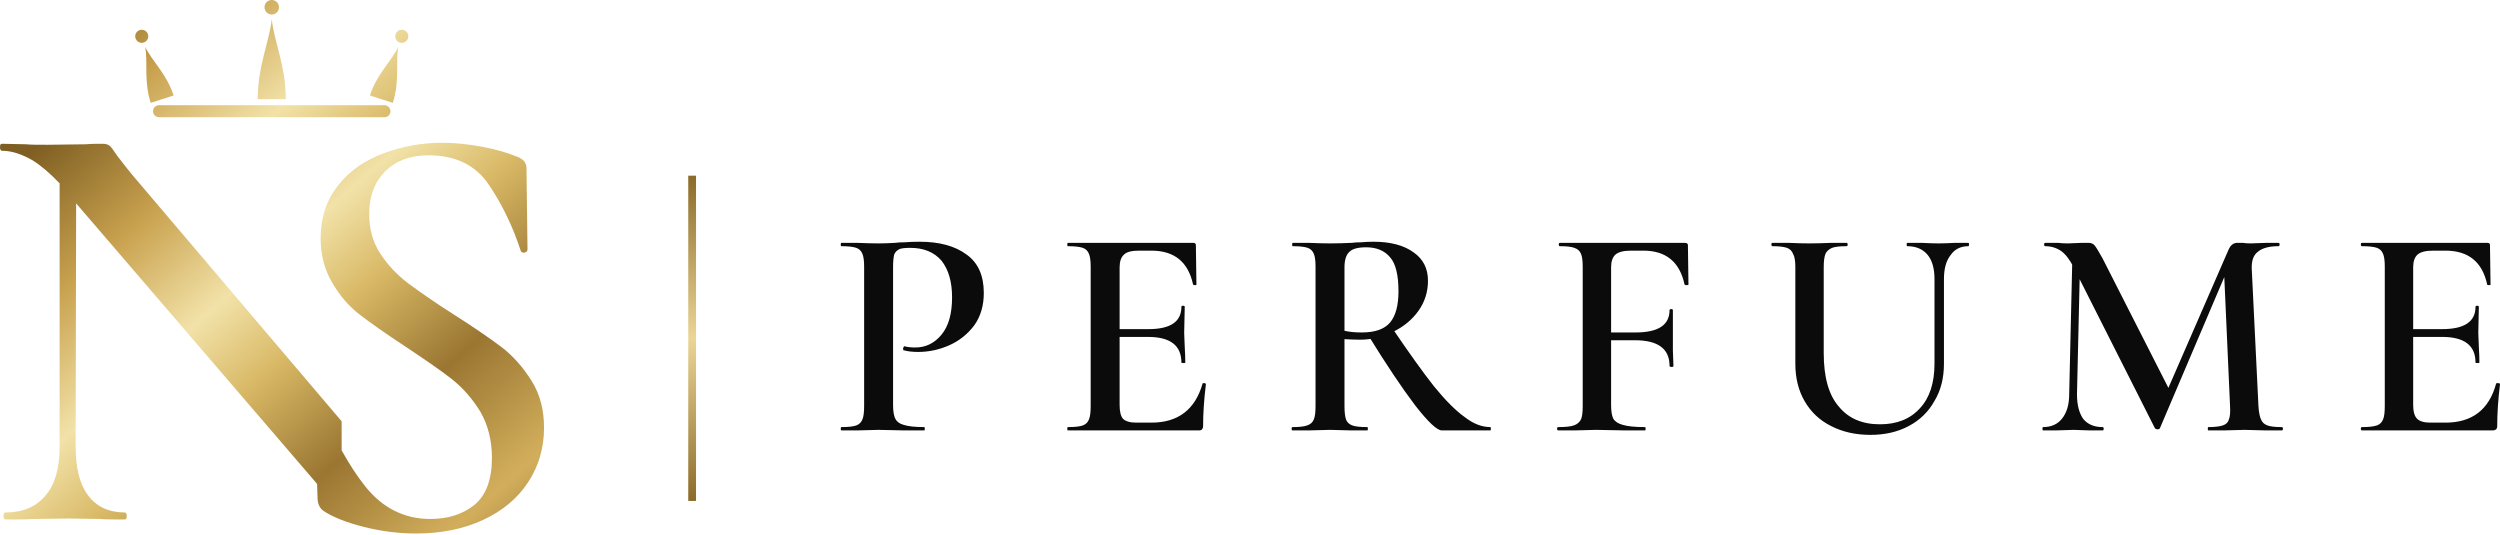
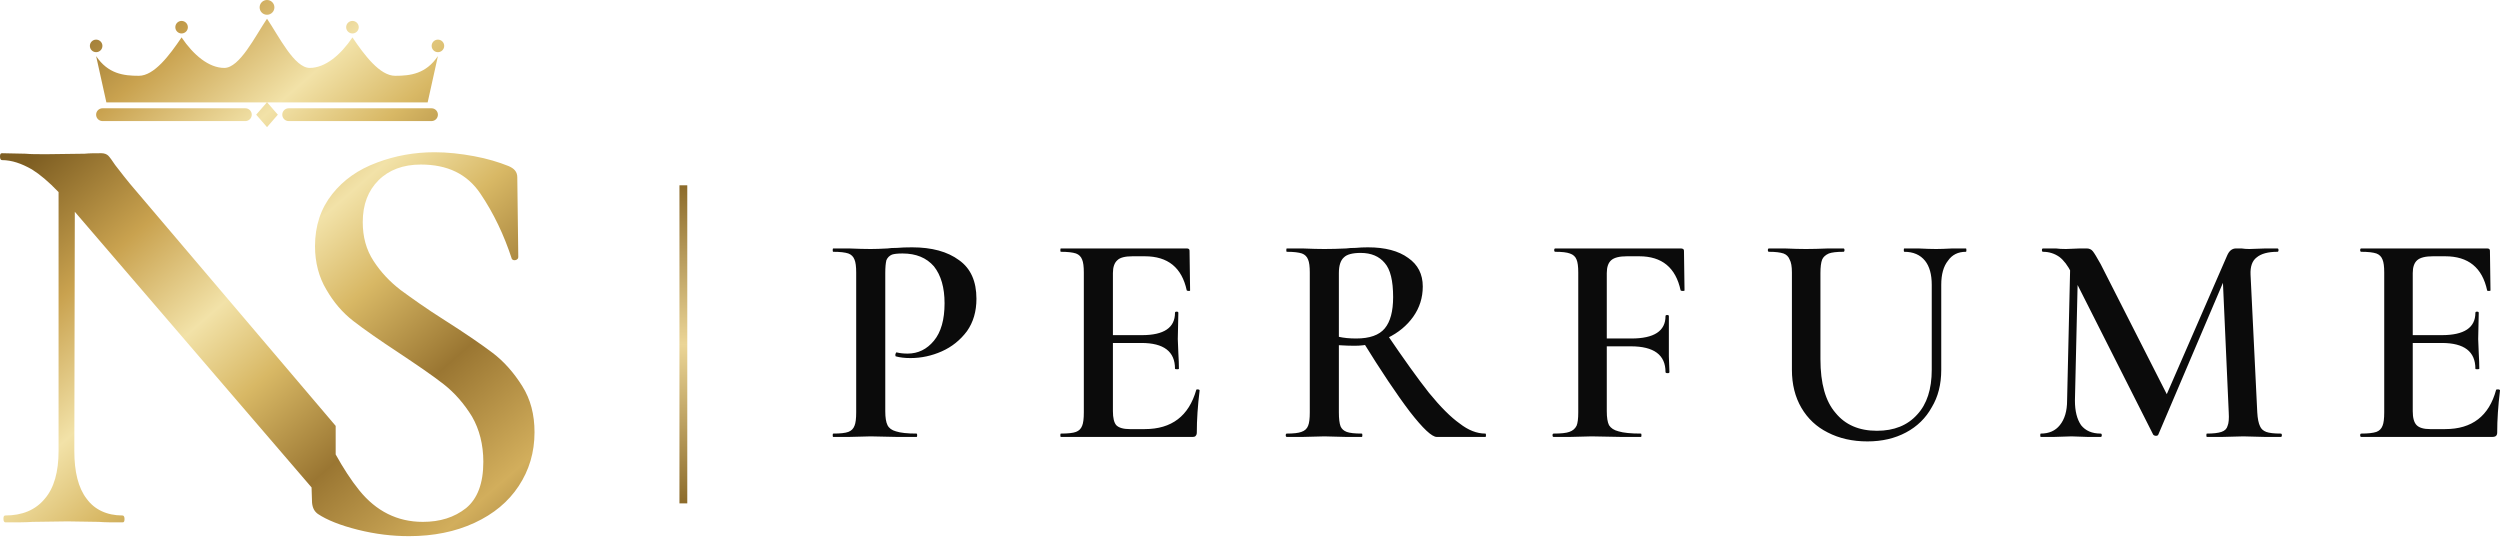
- <svg xmlns="http://www.w3.org/2000/svg" viewBox="0 0 449.15 96" width="449.15" height="96" role="img" aria-label="NS Perfume">
+ <svg xmlns="http://www.w3.org/2000/svg" viewBox="0 0 446.98 96" width="446.98" height="96" role="img" aria-label="NS Perfume">
  <defs>
    <linearGradient id="nsGold" gradientUnits="userSpaceOnUse" x1="8" y1="0" x2="100" y2="106">
      <stop offset="0" stop-color="#7E5E22" />
      <stop offset="0.18" stop-color="#C9A24F" />
      <stop offset="0.34" stop-color="#F2E2A8" />
      <stop offset="0.46" stop-color="#D8B865" />
      <stop offset="0.62" stop-color="#9A7632" />
      <stop offset="0.8" stop-color="#D2AE5C" />
      <stop offset="1" stop-color="#735420" />
    </linearGradient>
-     <linearGradient id="nsGoldRule" gradientUnits="userSpaceOnUse" x1="0" y1="31.56" x2="0" y2="90">
+     <linearGradient id="nsGoldRule" gradientUnits="userSpaceOnUse" x1="0" y1="33.13" x2="0" y2="90">
      <stop offset="0" stop-color="#8C6B2A" />
      <stop offset="0.5" stop-color="#EBD596" />
      <stop offset="1" stop-color="#8C6B2A" />
    </linearGradient>
  </defs>
-   <g transform="translate(0 0) scale(0.9)" fill="url(#nsGold)">
-     <path d="M51.45 19.8C51.45 13.08 53.8 8.28 54.25 3.8C54.7 8.28 57.05 13.08 57.05 19.8ZM30.09 20.54C28.67 16.15 29.56 12.39 28.98 9.34C30.29 12.15 33.23 14.66 34.66 19.06ZM73.84 19.06C75.27 14.66 78.21 12.15 79.52 9.34C78.94 12.39 79.83 16.15 78.41 20.54ZM31.75 21L76.75 21C77.41 21 77.95 21.54 77.95 22.2C77.95 22.86 77.41 23.4 76.75 23.4L31.75 23.4C31.09 23.4 30.55 22.86 30.55 22.2C30.55 21.54 31.09 21 31.75 21ZM54.25 0C55.05 0 55.7 0.65 55.7 1.45C55.7 2.25 55.05 2.9 54.25 2.9C53.45 2.9 52.8 2.25 52.8 1.45C52.8 0.65 53.45 0 54.25 0ZM28.3 5.94C29.02 5.94 29.6 6.52 29.6 7.24C29.6 7.96 29.02 8.55 28.3 8.55C27.58 8.55 26.99 7.96 26.99 7.24C26.99 6.52 27.58 5.94 28.3 5.94ZM80.2 5.94C80.92 5.94 81.51 6.52 81.51 7.24C81.51 7.96 80.92 8.55 80.2 8.55C79.48 8.55 78.9 7.96 78.9 7.24C78.9 6.52 79.48 5.94 80.2 5.94Z" />
-     <path transform="translate(0 28.4)" d="M15.1,60.8c0,4.2 0.8,7.5 2.5,9.7c1.6,2.2 4.1,3.4 7.3,3.4c0.2,0 0.4,0.2 0.4,0.7c0,0.5 -0.1,0.7 -0.4,0.7c-2.1,0 -3.7,0 -4.8,-0.1l-6.4,-0.1l-7.1,0.1c-1.3,0.1 -3.1,0.1 -5.5,0.1c-0.2,0 -0.4,-0.2 -0.4,-0.7c0,-0.5 0.1,-0.7 0.4,-0.7c3.4,0 6.1,-1.1 8,-3.4c1.9,-2.2 2.8,-5.5 2.8,-9.7v-52.6c-2,-2.1 -3.8,-3.6 -5.4,-4.6c-2.1,-1.2 -4.1,-1.9 -6.1,-1.9c-0.2,0 -0.4,-0.2 -0.4,-0.7c0,-0.5 0.1,-0.7 0.4,-0.7l4.8,0.1c1,0.1 2.4,0.1 4.3,0.1l7.7,-0.1c1,-0.1 2.1,-0.1 3.4,-0.1c0.6,0 1.1,0.2 1.4,0.5c0.3,0.3 0.8,1 1.4,1.9c1.4,1.8 2.4,3.1 3,3.8l41.8,49.2v5.8c1.5,2.7 3.1,5.2 4.8,7.3c3.4,4.2 7.7,6.4 12.9,6.4c3.5,0 6.4,-0.9 8.8,-2.8c2.3,-1.9 3.5,-5 3.5,-9.4c0,-3.5 -0.8,-6.6 -2.3,-9.2c-1.6,-2.6 -3.5,-4.8 -5.8,-6.6c-2.3,-1.8 -5.4,-3.9 -9.3,-6.5c-3.8,-2.5 -6.8,-4.6 -9,-6.3c-2.2,-1.7 -4,-3.8 -5.5,-6.4c-1.5,-2.5 -2.3,-5.5 -2.3,-8.8c0,-4.2 1.2,-7.7 3.5,-10.6c2.3,-2.9 5.3,-5 9.1,-6.4c3.7,-1.4 7.6,-2.1 11.7,-2.1c2.6,0 5.3,0.3 8,0.8c2.7,0.5 5,1.2 7,2c1.2,0.5 1.8,1.2 1.8,2.3l0.2,16.2c0,0.3 -0.2,0.5 -0.5,0.6c-0.4,0.1 -0.6,0 -0.8,-0.2c-1.6,-4.9 -3.7,-9.3 -6.4,-13.3c-2.7,-4 -6.7,-5.9 -12.1,-5.9c-3.6,0 -6.5,1.1 -8.6,3.2c-2.1,2.1 -3.2,4.9 -3.2,8.5c0,3 0.7,5.6 2.2,7.9c1.5,2.3 3.3,4.2 5.5,5.9c2.2,1.6 5.1,3.7 8.9,6.1c4.1,2.6 7.3,4.8 9.7,6.6c2.4,1.8 4.4,4.1 6.1,6.8c1.7,2.7 2.5,5.8 2.5,9.4c0,4.1 -1.1,7.7 -3.2,10.9c-2.1,3.2 -5.1,5.7 -9,7.5c-3.9,1.8 -8.3,2.7 -13.3,2.7c-3.4,0 -6.8,-0.4 -10.4,-1.3c-3.6,-0.9 -6.3,-2 -8.1,-3.2c-0.7,-0.5 -1.1,-1.2 -1.2,-2.3l-0.1,-3.1l-48.1,-56z" />
+   <g transform="translate(0 0) scale(0.88)" fill="url(#nsGold)">
+     <path d="M21.61 20.8L19.53 11.4C21.96 15 25.09 15.4 28.21 15.4C31.33 15.4 34.46 11.2 36.89 7.6C39.32 11.2 42.45 13.8 45.57 13.8C48.69 13.8 51.82 7.4 54.25 3.8C56.68 7.4 59.81 13.8 62.93 13.8C66.05 13.8 69.18 11.2 71.61 7.6C74.04 11.2 77.17 15.4 80.29 15.4C83.41 15.4 86.54 15 88.97 11.4L86.89 20.8ZM20.83 22L49.85 22C50.57 22 51.15 22.58 51.15 23.3C51.15 24.02 50.57 24.6 49.85 24.6L20.83 24.6C20.11 24.6 19.53 24.02 19.53 23.3C19.53 22.58 20.11 22 20.83 22ZM58.65 22L87.67 22C88.39 22 88.97 22.58 88.97 23.3C88.97 24.02 88.39 24.6 87.67 24.6L58.65 24.6C57.93 24.6 57.35 24.02 57.35 23.3C57.35 22.58 57.93 22 58.65 22ZM54.25 20.77L56.45 23.3L54.25 25.83L52.05 23.3ZM19.53 8.05C20.23 8.05 20.81 8.62 20.81 9.32C20.81 10.03 20.23 10.6 19.53 10.6C18.83 10.6 18.26 10.03 18.26 9.32C18.26 8.62 18.83 8.05 19.53 8.05ZM36.89 4.25C37.59 4.25 38.17 4.82 38.17 5.53C38.17 6.23 37.59 6.8 36.89 6.8C36.19 6.8 35.62 6.23 35.62 5.53C35.62 4.82 36.19 4.25 36.89 4.25ZM54.25 0C55.08 0 55.75 0.67 55.75 1.5C55.75 2.33 55.08 3 54.25 3C53.42 3 52.75 2.33 52.75 1.5C52.75 0.67 53.42 0 54.25 0ZM71.61 4.25C72.31 4.25 72.89 4.82 72.89 5.53C72.89 6.23 72.31 6.8 71.61 6.8C70.91 6.8 70.33 6.23 70.33 5.53C70.33 4.82 70.91 4.25 71.61 4.25ZM88.97 8.05C89.67 8.05 90.25 8.62 90.25 9.32C90.25 10.03 89.67 10.6 88.97 10.6C88.27 10.6 87.7 10.03 87.7 9.32C87.7 8.62 88.27 8.05 88.97 8.05Z" />
+     <path transform="translate(0 30.83)" d="M15.1,60.8c0,4.2 0.8,7.5 2.5,9.7c1.6,2.2 4.1,3.4 7.3,3.4c0.2,0 0.4,0.2 0.4,0.7c0,0.5 -0.1,0.7 -0.4,0.7c-2.1,0 -3.7,0 -4.8,-0.1l-6.4,-0.1l-7.1,0.1c-1.3,0.1 -3.1,0.1 -5.5,0.1c-0.2,0 -0.4,-0.2 -0.4,-0.7c0,-0.5 0.1,-0.7 0.4,-0.7c3.4,0 6.1,-1.1 8,-3.4c1.9,-2.2 2.8,-5.5 2.8,-9.7v-52.6c-2,-2.1 -3.8,-3.6 -5.4,-4.6c-2.1,-1.2 -4.1,-1.9 -6.1,-1.9c-0.2,0 -0.4,-0.2 -0.4,-0.7c0,-0.5 0.1,-0.7 0.4,-0.7l4.8,0.1c1,0.1 2.4,0.1 4.3,0.1l7.7,-0.1c1,-0.1 2.1,-0.1 3.4,-0.1c0.6,0 1.1,0.2 1.4,0.5c0.3,0.3 0.8,1 1.4,1.9c1.4,1.8 2.4,3.1 3,3.8l41.8,49.2v5.8c1.5,2.7 3.1,5.2 4.8,7.3c3.4,4.2 7.7,6.4 12.9,6.4c3.5,0 6.4,-0.9 8.8,-2.8c2.3,-1.9 3.5,-5 3.5,-9.4c0,-3.5 -0.8,-6.6 -2.3,-9.2c-1.6,-2.6 -3.5,-4.8 -5.8,-6.6c-2.3,-1.8 -5.4,-3.9 -9.3,-6.5c-3.8,-2.5 -6.8,-4.6 -9,-6.3c-2.2,-1.7 -4,-3.8 -5.5,-6.4c-1.5,-2.5 -2.3,-5.5 -2.3,-8.8c0,-4.2 1.2,-7.7 3.5,-10.6c2.3,-2.9 5.3,-5 9.1,-6.4c3.7,-1.4 7.6,-2.1 11.7,-2.1c2.6,0 5.3,0.3 8,0.8c2.7,0.5 5,1.2 7,2c1.2,0.5 1.8,1.2 1.8,2.3l0.2,16.2c0,0.3 -0.2,0.5 -0.5,0.6c-0.4,0.1 -0.6,0 -0.8,-0.2c-1.6,-4.9 -3.7,-9.3 -6.4,-13.3c-2.7,-4 -6.7,-5.9 -12.1,-5.9c-3.6,0 -6.5,1.1 -8.6,3.2c-2.1,2.1 -3.2,4.9 -3.2,8.5c0,3 0.7,5.6 2.2,7.9c1.5,2.3 3.3,4.2 5.5,5.9c2.2,1.6 5.1,3.7 8.9,6.1c4.1,2.6 7.3,4.8 9.7,6.6c2.4,1.8 4.4,4.1 6.1,6.8c1.7,2.7 2.5,5.8 2.5,9.4c0,4.1 -1.1,7.7 -3.2,10.9c-2.1,3.2 -5.1,5.7 -9,7.5c-3.9,1.8 -8.3,2.7 -13.3,2.7c-3.4,0 -6.8,-0.4 -10.4,-1.3c-3.6,-0.9 -6.3,-2 -8.1,-3.2c-0.7,-0.5 -1.1,-1.2 -1.2,-2.3l-0.1,-3.1l-48.1,-56z" />
  </g>
-   <rect x="123.65" y="31.56" width="1.4" height="58.44" fill="url(#nsGoldRule)" />
-   <path d="M160.45 72.73Q160.45 74.43 160.85 75.23Q161.25 76.03 162.35 76.33Q163.55 76.73 166.05 76.73L166.05 76.73Q166.15 76.73 166.15 77.03Q166.15 77.33 166.05 77.33L166.05 77.33Q163.85 77.33 162.55 77.33L162.55 77.33L157.85 77.23L153.95 77.33Q152.95 77.33 151.15 77.33L151.15 77.33Q151.05 77.33 151.05 77.03Q151.05 76.73 151.15 76.73L151.15 76.73Q153.05 76.73 153.85 76.43Q154.65 76.13 154.95 75.33Q155.25 74.63 155.25 72.93L155.25 72.93L155.25 47.93Q155.25 46.33 154.95 45.63Q154.65 44.83 153.85 44.53Q152.95 44.23 151.15 44.23L151.15 44.23Q151.05 44.23 151.05 43.93Q151.05 43.63 151.15 43.63L151.15 43.63L153.95 43.63Q156.35 43.73 157.85 43.73L157.85 43.73Q159.05 43.73 160.85 43.63L160.85 43.63Q161.45 43.53 162.55 43.53Q163.65 43.43 165.25 43.43L165.25 43.43Q170.55 43.43 173.65 45.73Q176.75 47.93 176.75 52.63L176.75 52.63Q176.75 56.03 175.05 58.43Q173.25 60.83 170.55 62.03Q167.85 63.23 164.95 63.23L164.95 63.23Q163.45 63.23 162.35 62.93L162.35 62.93Q162.25 62.93 162.25 62.63L162.25 62.63Q162.25 62.53 162.35 62.33Q162.45 62.13 162.55 62.23L162.55 62.23Q163.35 62.43 164.45 62.43L164.45 62.43Q167.25 62.43 169.15 60.13Q171.05 57.83 171.05 53.43L171.05 53.43Q171.05 49.23 169.15 46.83Q167.15 44.53 163.55 44.53L163.55 44.53Q162.25 44.53 161.65 44.73Q160.95 45.03 160.65 45.73Q160.45 46.53 160.45 48.03L160.45 48.03L160.45 72.73ZM191.85 77.33Q191.75 77.33 191.75 77.03Q191.75 76.73 191.85 76.73L191.85 76.73Q193.75 76.73 194.55 76.43Q195.35 76.13 195.65 75.33Q195.95 74.63 195.95 72.93L195.95 72.93L195.95 47.93Q195.95 46.33 195.65 45.63Q195.35 44.83 194.55 44.53Q193.65 44.23 191.85 44.23L191.85 44.23Q191.75 44.23 191.75 43.93Q191.75 43.63 191.85 43.63L191.85 43.63L214.35 43.63Q214.85 43.63 214.85 44.03L214.85 44.03L214.95 51.13Q214.95 51.23 214.75 51.23Q214.45 51.23 214.35 51.13L214.35 51.13Q213.05 45.03 206.85 45.03L206.85 45.03L204.65 45.03Q202.65 45.03 201.95 45.73Q201.15 46.43 201.15 48.03L201.15 48.03L201.15 72.73Q201.15 74.53 201.75 75.23Q202.45 75.93 204.15 75.93L204.15 75.93L206.85 75.93Q214.05 75.93 216.05 68.93L216.05 68.93Q216.05 68.83 216.25 68.83L216.25 68.83Q216.65 68.83 216.65 69.03L216.65 69.03Q216.15 73.13 216.15 76.53L216.15 76.53Q216.15 76.93 215.95 77.13Q215.85 77.33 215.35 77.33L215.35 77.33L191.85 77.33ZM212.25 65.13Q212.25 60.53 206.25 60.53L206.25 60.53L198.65 60.53L198.65 59.13L206.35 59.13Q212.25 59.13 212.25 55.13L212.25 55.13Q212.25 54.93 212.55 54.93Q212.85 54.93 212.85 55.13L212.85 55.13L212.75 59.83L212.85 62.33Q212.95 64.03 212.95 65.13L212.95 65.13Q212.95 65.23 212.65 65.23Q212.25 65.23 212.25 65.13L212.25 65.13ZM259.05 77.33Q257.75 77.33 254.25 72.83Q250.75 68.23 245.75 60.13L245.75 60.13L250.05 58.83Q254.65 65.63 257.65 69.43Q260.75 73.23 263.15 74.93Q265.45 76.73 267.75 76.73L267.75 76.73Q267.85 76.73 267.85 77.03Q267.85 77.33 267.75 77.33L267.75 77.33L259.05 77.33ZM246.75 43.43Q251.35 43.43 253.95 45.33Q256.55 47.13 256.55 50.43L256.55 50.43Q256.55 53.43 254.85 55.83Q253.15 58.23 250.25 59.63Q247.45 61.03 244.35 61.03L244.35 61.03Q243.15 61.03 241.55 60.93L241.55 60.93L241.55 72.93Q241.55 74.63 241.85 75.43Q242.15 76.13 242.95 76.43Q243.75 76.73 245.65 76.73L245.65 76.73Q245.75 76.73 245.75 77.03Q245.75 77.33 245.65 77.33L245.65 77.33Q243.85 77.33 242.85 77.33L242.85 77.33L238.95 77.23L235.05 77.33Q234.05 77.33 232.25 77.33L232.25 77.33Q232.05 77.33 232.05 77.03Q232.05 76.73 232.25 76.73L232.25 76.73Q234.05 76.73 234.85 76.43Q235.75 76.13 236.05 75.33Q236.35 74.63 236.35 72.93L236.35 72.93L236.35 47.93Q236.35 46.33 236.05 45.63Q235.75 44.83 234.95 44.53Q234.05 44.23 232.25 44.23L232.25 44.23Q232.15 44.23 232.15 43.93Q232.15 43.63 232.25 43.63L232.25 43.63L235.05 43.63Q237.45 43.73 238.95 43.73L238.95 43.73Q240.75 43.73 242.85 43.63L242.85 43.63Q243.55 43.53 244.55 43.53Q245.55 43.43 246.75 43.43L246.75 43.43ZM251.25 52.33Q251.25 47.93 249.75 46.23Q248.25 44.43 245.45 44.43L245.45 44.43Q243.25 44.43 242.45 45.23Q241.55 46.03 241.55 48.03L241.55 48.03L241.55 59.43Q242.85 59.73 244.65 59.73L244.65 59.73Q248.25 59.73 249.75 57.93Q251.25 56.13 251.25 52.33L251.25 52.33ZM279.95 77.33Q279.75 77.33 279.75 77.03Q279.75 76.73 279.95 76.73L279.95 76.73Q281.95 76.73 282.75 76.43Q283.65 76.13 284.05 75.33Q284.35 74.63 284.35 72.93L284.35 72.93L284.35 47.93Q284.35 46.33 284.05 45.63Q283.75 44.83 282.85 44.53Q282.05 44.23 280.25 44.23L280.25 44.23Q280.05 44.23 280.05 43.93Q280.05 43.63 280.25 43.63L280.25 43.63L302.65 43.63Q303.25 43.63 303.25 44.03L303.25 44.03L303.35 51.13Q303.35 51.23 303.05 51.23Q302.75 51.23 302.65 51.13L302.65 51.13Q301.35 45.03 295.25 45.03L295.25 45.03L293.05 45.03Q291.05 45.03 290.25 45.73Q289.45 46.43 289.45 48.03L289.45 48.03L289.45 72.73Q289.45 74.43 289.85 75.23Q290.35 76.03 291.55 76.33Q292.85 76.73 295.55 76.73L295.55 76.73Q295.65 76.73 295.65 77.03Q295.65 77.33 295.55 77.33L295.55 77.33Q293.25 77.33 292.05 77.33L292.05 77.33L286.75 77.23L282.85 77.33Q281.75 77.33 279.95 77.33L279.95 77.33ZM299.95 65.73Q299.95 61.13 293.75 61.13L293.75 61.13L287.05 61.13L287.05 59.73L293.85 59.73Q299.95 59.73 299.95 55.73L299.95 55.73Q299.95 55.53 300.25 55.53Q300.55 55.53 300.55 55.73L300.55 55.73L300.55 60.43Q300.55 62.13 300.55 62.93L300.55 62.93L300.65 65.73Q300.65 65.93 300.35 65.93Q299.95 65.93 299.95 65.73L299.95 65.73ZM347.55 50.13Q347.55 47.33 346.35 45.83Q345.05 44.23 342.65 44.23L342.65 44.23Q342.55 44.23 342.55 43.93Q342.55 43.63 342.65 43.63L342.65 43.63L345.15 43.63Q347.15 43.73 348.35 43.73L348.35 43.73Q349.35 43.73 351.25 43.63L351.25 43.63L353.65 43.63Q353.75 43.63 353.75 43.93Q353.75 44.23 353.65 44.23L353.65 44.23Q351.55 44.23 350.45 45.83Q349.25 47.33 349.25 50.13L349.25 50.13L349.25 65.33Q349.25 69.23 347.55 72.03Q345.95 74.93 342.95 76.53Q339.95 78.13 336.05 78.13L336.05 78.13Q332.05 78.13 328.95 76.53Q325.95 75.03 324.25 72.13Q322.55 69.23 322.55 65.33L322.55 65.33L322.55 47.93Q322.55 46.33 322.15 45.63Q321.85 44.83 321.05 44.53Q320.15 44.23 318.45 44.23L318.45 44.23Q318.25 44.23 318.25 43.93Q318.25 43.63 318.45 43.63L318.45 43.63L321.25 43.63Q323.55 43.73 325.05 43.73L325.05 43.73Q326.65 43.73 329.05 43.63L329.05 43.63L331.75 43.63Q331.95 43.63 331.95 43.93Q331.95 44.23 331.75 44.23L331.75 44.23Q329.95 44.23 329.15 44.53Q328.25 44.93 327.95 45.63Q327.65 46.43 327.65 48.03L327.65 48.03L327.65 63.43Q327.65 69.93 330.35 73.03Q332.95 76.23 337.75 76.23L337.75 76.23Q342.35 76.23 344.95 73.33Q347.55 70.53 347.55 65.33L347.55 65.33L347.55 50.13ZM371.75 70.83L372.35 44.83L373.75 44.93L373.15 70.83Q373.15 73.63 374.25 75.23Q375.45 76.73 377.75 76.73L377.75 76.73Q377.95 76.73 377.95 77.03Q377.95 77.33 377.75 77.33L377.75 77.33Q376.25 77.33 375.45 77.33L375.45 77.33L372.55 77.23L369.35 77.33Q368.55 77.33 367.05 77.33L367.05 77.33Q366.95 77.33 366.95 77.03Q366.95 76.73 367.05 76.73L367.05 76.73Q369.25 76.73 370.45 75.23Q371.75 73.63 371.75 70.83L371.75 70.83ZM409.95 76.73Q410.15 76.73 410.15 77.03Q410.15 77.33 409.95 77.33L409.95 77.33Q408.25 77.33 407.15 77.33L407.15 77.33L403.25 77.23L399.45 77.33Q398.45 77.33 396.75 77.33L396.75 77.33Q396.65 77.33 396.65 77.03Q396.65 76.73 396.75 76.73L396.75 76.73Q398.45 76.73 399.35 76.43Q400.25 76.13 400.45 75.33Q400.75 74.63 400.65 72.93L400.65 72.93L399.55 48.33L401.85 44.53L388.05 76.93Q387.95 77.13 387.65 77.13L387.65 77.13Q387.35 77.13 387.15 76.93L387.15 76.93L372.55 48.03Q371.55 46.03 370.35 45.13Q369.05 44.23 367.45 44.23L367.45 44.23Q367.25 44.23 367.25 43.93Q367.25 43.63 367.45 43.63L367.45 43.63L369.75 43.63Q370.45 43.73 371.55 43.73L371.55 43.73L374.05 43.63Q374.55 43.63 375.25 43.63L375.25 43.63Q375.95 43.63 376.35 44.13Q376.75 44.63 377.75 46.43L377.75 46.43L389.85 70.23L387.55 74.33L400.35 44.93Q400.65 44.23 401.05 43.93Q401.45 43.63 401.95 43.63L401.95 43.63Q402.35 43.63 402.95 43.63Q403.55 43.73 404.35 43.73L404.35 43.73L407.25 43.63Q407.95 43.63 409.35 43.63L409.35 43.63Q409.55 43.63 409.55 43.93Q409.55 44.23 409.35 44.23L409.35 44.23Q406.85 44.23 405.65 45.23Q404.45 46.13 404.55 48.33L404.55 48.33L405.75 72.93Q405.85 74.63 406.25 75.43Q406.55 76.13 407.35 76.43Q408.15 76.73 409.95 76.73L409.95 76.73ZM424.35 77.33Q424.15 77.33 424.15 77.03Q424.15 76.73 424.35 76.73L424.35 76.73Q426.15 76.73 427.05 76.43Q427.85 76.13 428.15 75.33Q428.45 74.63 428.45 72.93L428.45 72.93L428.45 47.93Q428.45 46.33 428.15 45.63Q427.85 44.83 427.05 44.53Q426.15 44.23 424.35 44.23L424.35 44.23Q424.15 44.23 424.15 43.93Q424.15 43.63 424.35 43.63L424.35 43.63L446.85 43.63Q447.35 43.63 447.35 44.03L447.35 44.03L447.45 51.13Q447.45 51.23 447.15 51.23Q446.85 51.23 446.85 51.13L446.85 51.13Q445.55 45.03 439.35 45.03L439.35 45.03L437.15 45.03Q435.15 45.03 434.35 45.73Q433.55 46.43 433.55 48.03L433.55 48.03L433.55 72.73Q433.55 74.53 434.25 75.23Q434.95 75.93 436.65 75.93L436.65 75.93L439.35 75.93Q446.55 75.93 448.45 68.93L448.45 68.93Q448.45 68.83 448.75 68.83L448.75 68.83Q449.15 68.83 449.15 69.03L449.15 69.03Q448.65 73.13 448.65 76.53L448.65 76.53Q448.65 76.93 448.45 77.13Q448.25 77.33 447.75 77.33L447.75 77.33L424.35 77.33ZM444.75 65.13Q444.75 60.53 438.75 60.53L438.75 60.53L431.15 60.53L431.15 59.13L438.75 59.13Q444.75 59.13 444.75 55.13L444.75 55.13Q444.75 54.93 445.05 54.93Q445.35 54.93 445.35 55.13L445.35 55.13L445.25 59.83L445.35 62.33Q445.45 64.03 445.45 65.13L445.45 65.13Q445.45 65.23 445.05 65.23Q444.75 65.23 444.75 65.13L444.75 65.13Z" fill="#0B0B0B" />
+   <rect x="121.48" y="33.13" width="1.4" height="56.87" fill="url(#nsGoldRule)" />
+   <path d="M158.28 73.52Q158.28 75.22 158.68 76.02Q159.08 76.82 160.18 77.12Q161.38 77.52 163.88 77.52L163.88 77.52Q163.98 77.52 163.98 77.82Q163.98 78.12 163.88 78.12L163.88 78.12Q161.68 78.12 160.38 78.12L160.38 78.12L155.68 78.02L151.78 78.12Q150.78 78.12 148.98 78.12L148.98 78.12Q148.88 78.12 148.88 77.82Q148.88 77.52 148.98 77.52L148.98 77.52Q150.88 77.52 151.68 77.22Q152.48 76.92 152.78 76.12Q153.08 75.42 153.08 73.72L153.08 73.72L153.08 48.72Q153.08 47.12 152.78 46.42Q152.48 45.62 151.68 45.32Q150.78 45.02 148.98 45.02L148.98 45.02Q148.88 45.02 148.88 44.72Q148.88 44.42 148.98 44.42L148.98 44.42L151.78 44.42Q154.18 44.52 155.68 44.52L155.68 44.52Q156.88 44.52 158.68 44.42L158.68 44.42Q159.28 44.32 160.38 44.32Q161.48 44.22 163.08 44.22L163.08 44.22Q168.38 44.22 171.48 46.52Q174.58 48.72 174.58 53.42L174.58 53.42Q174.58 56.82 172.88 59.22Q171.08 61.62 168.38 62.82Q165.68 64.02 162.78 64.02L162.78 64.02Q161.28 64.02 160.18 63.72L160.18 63.72Q160.08 63.72 160.08 63.42L160.08 63.42Q160.08 63.32 160.18 63.12Q160.28 62.92 160.38 63.02L160.38 63.02Q161.18 63.22 162.28 63.22L162.28 63.22Q165.08 63.22 166.98 60.92Q168.88 58.62 168.88 54.22L168.88 54.22Q168.88 50.02 166.98 47.62Q164.98 45.32 161.38 45.32L161.38 45.32Q160.08 45.32 159.48 45.52Q158.78 45.82 158.48 46.52Q158.28 47.32 158.28 48.82L158.28 48.82L158.28 73.52ZM189.68 78.12Q189.58 78.12 189.58 77.82Q189.58 77.52 189.68 77.52L189.68 77.52Q191.58 77.52 192.38 77.22Q193.18 76.92 193.48 76.12Q193.78 75.42 193.78 73.72L193.78 73.72L193.78 48.72Q193.78 47.12 193.48 46.42Q193.18 45.62 192.38 45.32Q191.48 45.02 189.68 45.02L189.68 45.02Q189.58 45.02 189.58 44.72Q189.58 44.42 189.68 44.42L189.68 44.42L212.18 44.42Q212.68 44.42 212.68 44.82L212.68 44.82L212.78 51.92Q212.78 52.02 212.58 52.02Q212.28 52.02 212.18 51.92L212.18 51.92Q210.88 45.82 204.68 45.82L204.68 45.82L202.48 45.82Q200.48 45.82 199.78 46.52Q198.98 47.22 198.98 48.82L198.98 48.82L198.98 73.52Q198.98 75.32 199.58 76.02Q200.28 76.72 201.98 76.72L201.98 76.72L204.68 76.72Q211.88 76.72 213.88 69.72L213.88 69.72Q213.88 69.62 214.08 69.62L214.08 69.62Q214.48 69.62 214.48 69.82L214.48 69.82Q213.98 73.92 213.98 77.32L213.98 77.32Q213.98 77.72 213.78 77.92Q213.68 78.12 213.18 78.12L213.18 78.12L189.68 78.12ZM210.08 65.92Q210.08 61.32 204.08 61.32L204.08 61.32L196.48 61.32L196.48 59.92L204.18 59.92Q210.08 59.92 210.08 55.92L210.08 55.92Q210.08 55.72 210.38 55.72Q210.68 55.72 210.68 55.92L210.68 55.92L210.58 60.62L210.68 63.12Q210.78 64.82 210.78 65.92L210.78 65.92Q210.78 66.02 210.48 66.02Q210.08 66.02 210.08 65.92L210.08 65.92ZM256.88 78.12Q255.58 78.12 252.08 73.62Q248.58 69.02 243.58 60.92L243.58 60.92L247.88 59.62Q252.48 66.42 255.48 70.22Q258.58 74.02 260.98 75.72Q263.28 77.52 265.58 77.52L265.58 77.52Q265.68 77.52 265.68 77.82Q265.68 78.12 265.58 78.12L265.58 78.12L256.88 78.12ZM244.58 44.22Q249.18 44.22 251.78 46.12Q254.38 47.92 254.38 51.22L254.38 51.22Q254.38 54.22 252.68 56.62Q250.98 59.02 248.08 60.42Q245.28 61.82 242.18 61.82L242.18 61.82Q240.98 61.82 239.38 61.72L239.38 61.72L239.38 73.72Q239.38 75.42 239.68 76.22Q239.98 76.92 240.78 77.22Q241.58 77.52 243.48 77.52L243.48 77.52Q243.58 77.52 243.58 77.82Q243.58 78.12 243.48 78.12L243.48 78.12Q241.68 78.12 240.68 78.12L240.68 78.12L236.78 78.02L232.88 78.12Q231.88 78.12 230.08 78.12L230.08 78.12Q229.88 78.12 229.88 77.82Q229.88 77.52 230.08 77.52L230.08 77.52Q231.88 77.52 232.68 77.22Q233.58 76.92 233.88 76.12Q234.18 75.42 234.18 73.72L234.18 73.72L234.18 48.72Q234.18 47.12 233.88 46.42Q233.58 45.62 232.78 45.32Q231.88 45.02 230.08 45.02L230.08 45.02Q229.98 45.02 229.98 44.72Q229.98 44.42 230.08 44.42L230.08 44.42L232.88 44.42Q235.28 44.52 236.78 44.52L236.78 44.52Q238.58 44.52 240.68 44.42L240.68 44.42Q241.38 44.32 242.38 44.32Q243.38 44.22 244.58 44.22L244.58 44.22ZM249.08 53.12Q249.08 48.72 247.58 47.02Q246.08 45.22 243.28 45.22L243.28 45.22Q241.08 45.22 240.28 46.02Q239.38 46.82 239.38 48.82L239.38 48.82L239.38 60.22Q240.68 60.52 242.48 60.52L242.48 60.52Q246.08 60.52 247.58 58.72Q249.08 56.92 249.08 53.12L249.08 53.12ZM277.78 78.12Q277.58 78.12 277.58 77.82Q277.58 77.52 277.78 77.52L277.78 77.52Q279.78 77.52 280.58 77.22Q281.48 76.92 281.88 76.12Q282.18 75.42 282.18 73.72L282.18 73.72L282.18 48.72Q282.18 47.12 281.88 46.42Q281.58 45.62 280.68 45.32Q279.88 45.02 278.08 45.02L278.08 45.02Q277.88 45.02 277.88 44.72Q277.88 44.42 278.08 44.42L278.08 44.42L300.48 44.42Q301.08 44.42 301.08 44.82L301.08 44.82L301.18 51.92Q301.18 52.02 300.88 52.02Q300.58 52.02 300.48 51.92L300.48 51.92Q299.18 45.82 293.08 45.82L293.08 45.82L290.88 45.82Q288.88 45.82 288.08 46.52Q287.28 47.22 287.28 48.82L287.28 48.82L287.28 73.52Q287.28 75.22 287.68 76.02Q288.18 76.82 289.38 77.12Q290.68 77.52 293.38 77.52L293.38 77.52Q293.48 77.52 293.48 77.82Q293.48 78.12 293.38 78.12L293.38 78.12Q291.08 78.12 289.88 78.12L289.88 78.12L284.58 78.02L280.68 78.12Q279.58 78.12 277.78 78.12L277.78 78.12ZM297.78 66.52Q297.78 61.92 291.58 61.92L291.58 61.92L284.88 61.92L284.88 60.52L291.68 60.52Q297.78 60.52 297.78 56.52L297.78 56.52Q297.78 56.32 298.08 56.32Q298.38 56.32 298.38 56.52L298.38 56.52L298.38 61.22Q298.38 62.92 298.38 63.72L298.38 63.72L298.48 66.52Q298.48 66.72 298.18 66.72Q297.78 66.72 297.78 66.52L297.78 66.52ZM345.38 50.92Q345.38 48.12 344.18 46.62Q342.88 45.02 340.48 45.02L340.48 45.02Q340.38 45.02 340.38 44.72Q340.38 44.42 340.48 44.42L340.48 44.42L342.98 44.42Q344.98 44.52 346.18 44.52L346.18 44.52Q347.18 44.52 349.08 44.42L349.08 44.42L351.48 44.42Q351.58 44.42 351.58 44.72Q351.58 45.02 351.48 45.02L351.48 45.02Q349.38 45.02 348.28 46.62Q347.08 48.12 347.08 50.92L347.08 50.92L347.08 66.12Q347.08 70.02 345.38 72.82Q343.78 75.72 340.78 77.32Q337.78 78.92 333.88 78.92L333.88 78.92Q329.88 78.92 326.78 77.32Q323.78 75.82 322.08 72.92Q320.38 70.02 320.38 66.12L320.38 66.12L320.38 48.72Q320.38 47.12 319.98 46.42Q319.68 45.62 318.88 45.32Q317.98 45.02 316.28 45.02L316.28 45.02Q316.08 45.02 316.08 44.72Q316.08 44.42 316.28 44.42L316.28 44.42L319.08 44.42Q321.38 44.52 322.88 44.52L322.88 44.52Q324.48 44.52 326.88 44.42L326.88 44.42L329.58 44.42Q329.78 44.42 329.78 44.72Q329.78 45.02 329.58 45.02L329.58 45.02Q327.78 45.02 326.98 45.32Q326.08 45.72 325.78 46.42Q325.48 47.22 325.48 48.82L325.48 48.82L325.48 64.22Q325.48 70.72 328.18 73.82Q330.78 77.02 335.58 77.02L335.58 77.02Q340.18 77.02 342.78 74.12Q345.38 71.32 345.38 66.12L345.38 66.12L345.38 50.92ZM369.58 71.62L370.18 45.62L371.58 45.72L370.98 71.62Q370.98 74.42 372.08 76.02Q373.28 77.52 375.58 77.52L375.58 77.52Q375.78 77.52 375.78 77.82Q375.78 78.12 375.58 78.12L375.58 78.12Q374.08 78.12 373.28 78.12L373.28 78.12L370.38 78.02L367.18 78.12Q366.38 78.12 364.88 78.12L364.88 78.12Q364.78 78.12 364.78 77.82Q364.78 77.52 364.88 77.52L364.88 77.52Q367.08 77.52 368.28 76.02Q369.58 74.42 369.58 71.62L369.58 71.62ZM407.78 77.52Q407.98 77.52 407.98 77.82Q407.98 78.12 407.78 78.12L407.78 78.12Q406.08 78.12 404.98 78.12L404.98 78.12L401.08 78.02L397.28 78.12Q396.28 78.12 394.58 78.12L394.58 78.12Q394.48 78.12 394.48 77.82Q394.48 77.52 394.58 77.52L394.58 77.52Q396.28 77.52 397.18 77.22Q398.08 76.92 398.28 76.12Q398.58 75.42 398.48 73.72L398.48 73.72L397.38 49.12L399.68 45.32L385.88 77.72Q385.78 77.92 385.48 77.92L385.48 77.92Q385.18 77.92 384.98 77.72L384.98 77.72L370.38 48.82Q369.38 46.82 368.18 45.92Q366.88 45.02 365.28 45.02L365.28 45.02Q365.08 45.02 365.08 44.72Q365.08 44.42 365.28 44.42L365.28 44.42L367.58 44.42Q368.28 44.52 369.38 44.52L369.38 44.52L371.88 44.42Q372.38 44.42 373.08 44.42L373.08 44.42Q373.78 44.42 374.18 44.92Q374.58 45.42 375.58 47.22L375.58 47.22L387.68 71.02L385.38 75.12L398.18 45.72Q398.48 45.02 398.88 44.72Q399.28 44.42 399.78 44.42L399.78 44.42Q400.18 44.42 400.78 44.42Q401.38 44.52 402.18 44.52L402.18 44.52L405.08 44.42Q405.78 44.42 407.18 44.42L407.18 44.42Q407.38 44.42 407.38 44.72Q407.38 45.02 407.18 45.02L407.18 45.02Q404.68 45.02 403.48 46.02Q402.28 46.92 402.38 49.12L402.38 49.12L403.58 73.72Q403.68 75.42 404.08 76.22Q404.38 76.92 405.18 77.22Q405.98 77.52 407.78 77.52L407.78 77.52ZM422.18 78.12Q421.98 78.12 421.98 77.82Q421.98 77.52 422.18 77.52L422.18 77.52Q423.98 77.52 424.88 77.22Q425.68 76.92 425.98 76.12Q426.28 75.42 426.28 73.72L426.28 73.72L426.28 48.72Q426.28 47.12 425.98 46.42Q425.68 45.62 424.88 45.32Q423.98 45.02 422.18 45.02L422.18 45.02Q421.98 45.02 421.98 44.72Q421.98 44.42 422.18 44.42L422.18 44.42L444.68 44.42Q445.18 44.42 445.18 44.82L445.18 44.82L445.28 51.92Q445.28 52.02 444.98 52.02Q444.68 52.02 444.68 51.92L444.68 51.92Q443.38 45.82 437.18 45.82L437.18 45.82L434.98 45.82Q432.98 45.82 432.18 46.52Q431.38 47.22 431.38 48.82L431.38 48.82L431.38 73.52Q431.38 75.32 432.08 76.02Q432.78 76.72 434.48 76.72L434.48 76.72L437.18 76.72Q444.38 76.72 446.28 69.72L446.28 69.72Q446.28 69.62 446.58 69.62L446.58 69.62Q446.98 69.62 446.98 69.82L446.98 69.82Q446.48 73.92 446.48 77.32L446.48 77.32Q446.48 77.72 446.28 77.92Q446.08 78.12 445.58 78.12L445.58 78.12L422.18 78.12ZM442.58 65.92Q442.58 61.32 436.58 61.32L436.58 61.32L428.98 61.32L428.98 59.92L436.58 59.92Q442.58 59.92 442.58 55.92L442.58 55.92Q442.58 55.72 442.88 55.72Q443.18 55.72 443.18 55.92L443.18 55.92L443.08 60.62L443.18 63.12Q443.28 64.82 443.28 65.92L443.28 65.92Q443.28 66.02 442.88 66.02Q442.58 66.02 442.58 65.92L442.58 65.92Z" fill="#0B0B0B" />
</svg>
